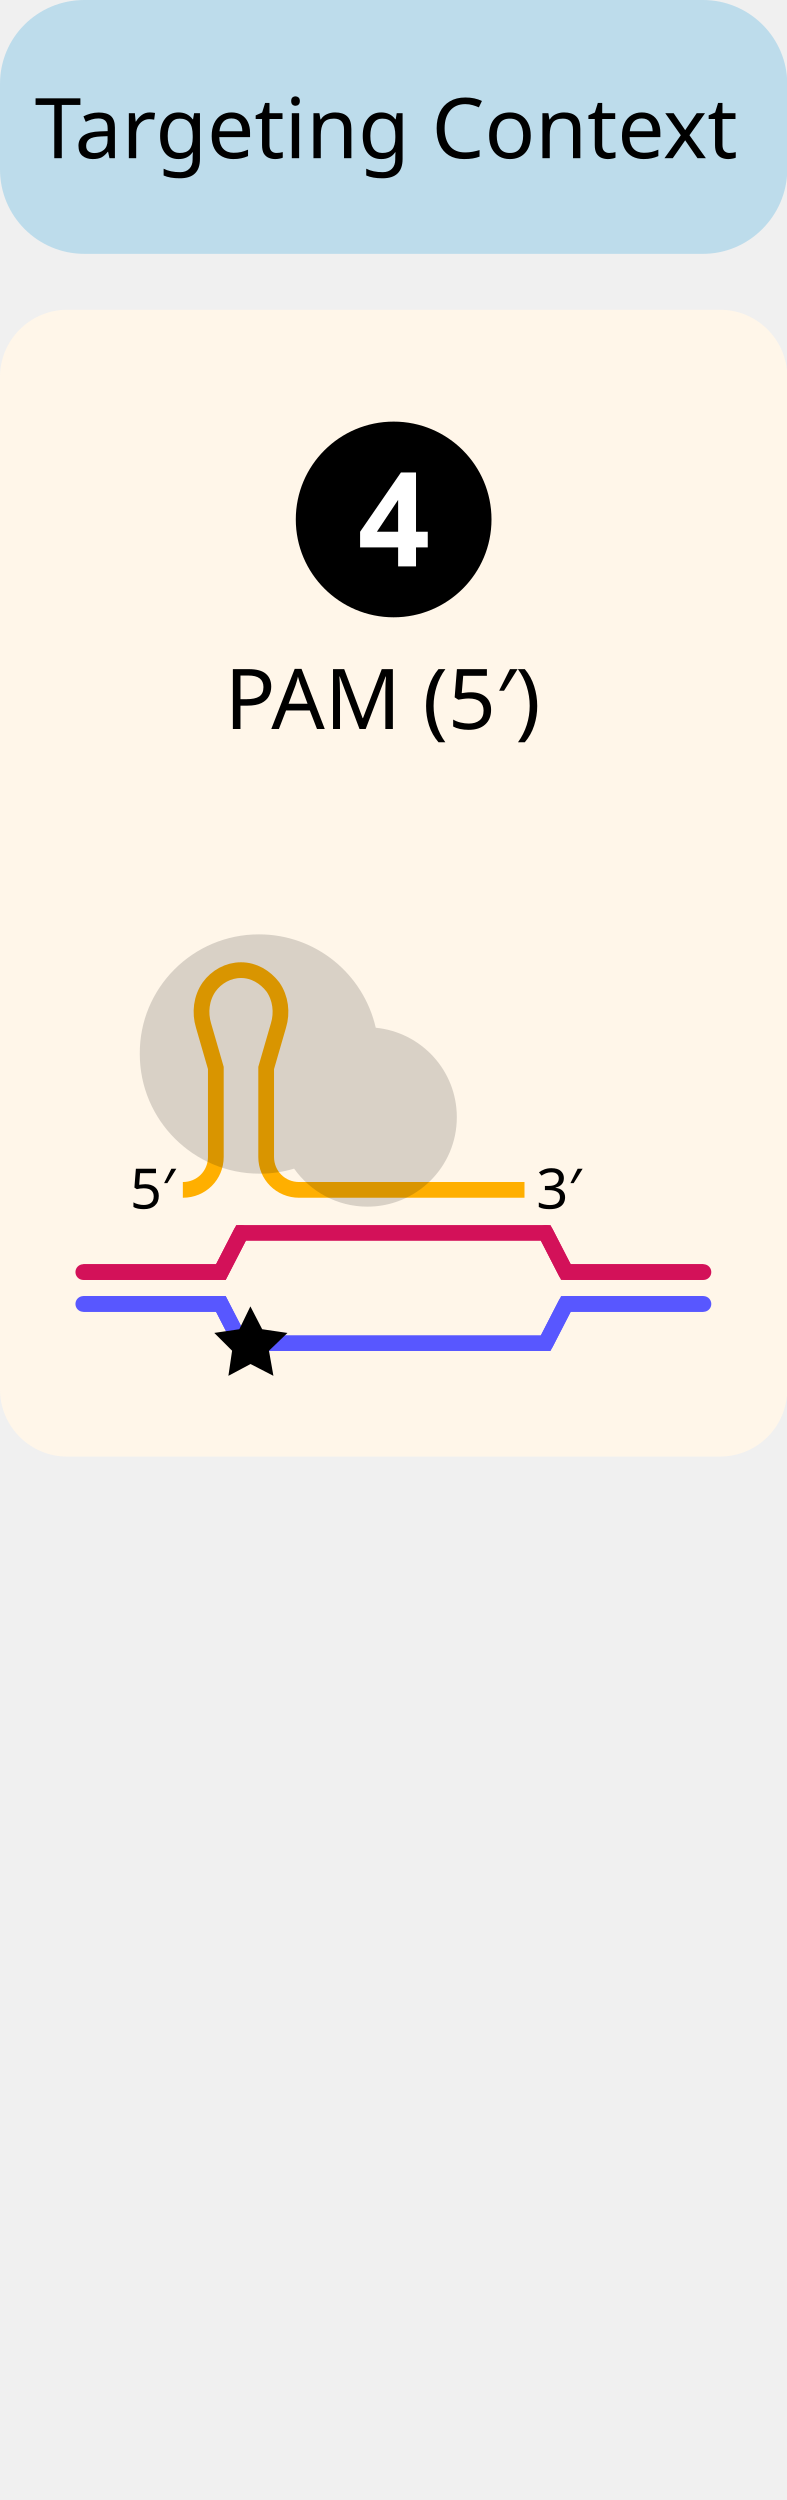
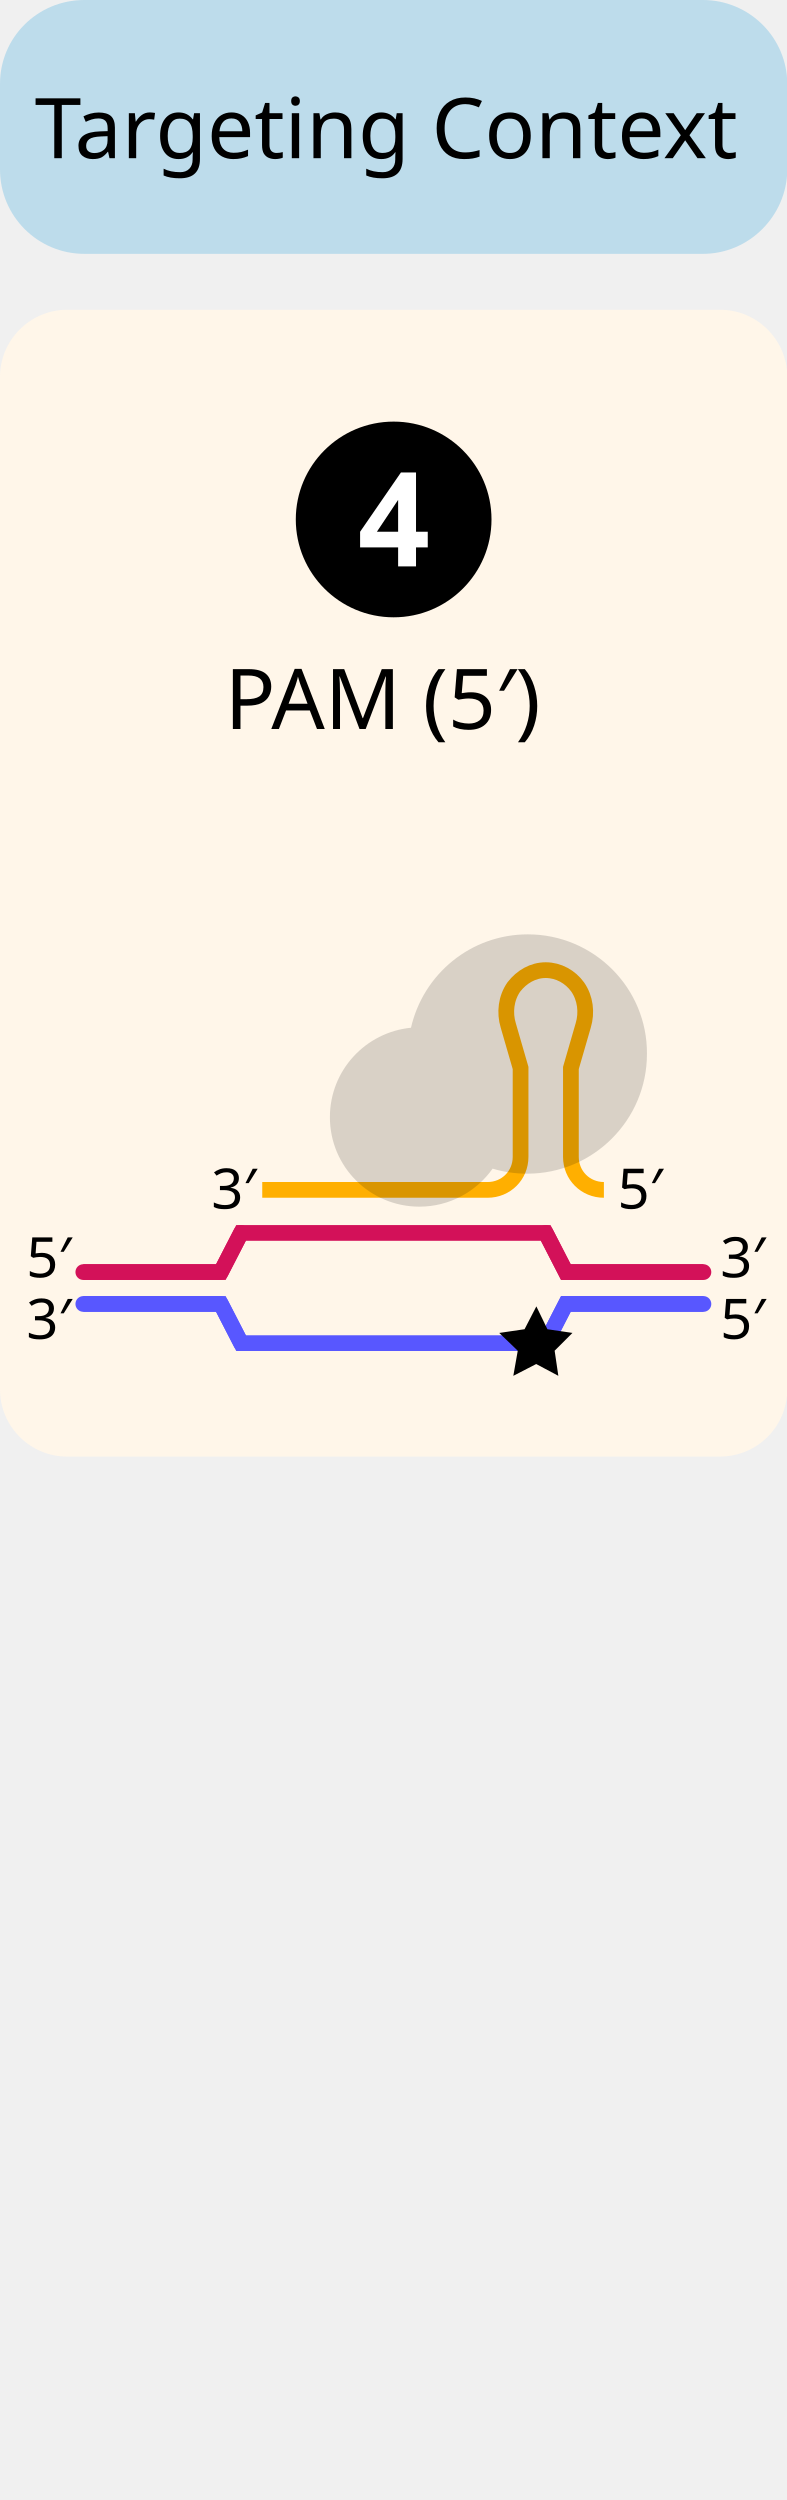
<svg xmlns="http://www.w3.org/2000/svg" version="1.1" id="Layer_1" x="0px" y="0px" viewBox="0 0 140.7 447.1" style="enable-background:new 0 0 140.7 447.1;" xml:space="preserve">
  <style type="text/css">
	.st0{fill:#FFF6E9;}
- 	.st1{fill:#31CAFD;}
- 	.st2{fill:#AAB8F1;}
- 	.st3{fill:#A2B8FF;}
- 	.st4{fill:#00CEDE;}
- 	.st5{fill:#FF0A00;}
- 	.st6{fill:#BEBEBE;}
- 	.st7{fill:#8F7F1D;}
- 	.st8{fill:#A17800;}
- 	.st9{fill:#FE1600;}
- 	.st10{fill:#C0BCBC;}
- 	.st11{fill:#CFB7BE;}
- 	.st12{fill:#BFBBC9;}
- 	.st13{fill:url(#);}
- 	.st14{fill:#5857FF;}
- 	.st15{fill:#D31159;}
- 	.st16{fill:#FFAF00;}
- 	.st17{fill:#A09C9A;}
- 	.st18{fill:#006CDE;}
- 	.st19{fill:#6A6B7A;}
- 	.st20{fill:#D6BD0F;}
- 	.st21{fill:#A699AB;}
- 	.st22{fill:#0072BF;}
- 	.st23{fill:#80674E;}
- 	.st24{fill:#F2B300;}
- 	.st25{fill:#4DAAB8;}
- 	.st26{fill:#007B83;}
- 	.st27{fill:#D02A2A;}
- 	.st28{fill:#FFA5AF;}
- 	.st29{fill:#FFF7EA;}
- 	.st30{fill:#FFF7EB;}
- 	.st31{fill:#FFF6F5;}
- 	.st32{fill:#FCFCFC;}
- 	.st33{fill:#8B61FF;}
- 	.st34{fill:#007AFE;}
- 	.st35{fill:#0081DD;}
- 	.st36{fill:#65838D;}
- 	.st37{fill:#00FFB7;}
- 	.st38{fill:#F0DFA8;}
- 	.st39{fill:#FFD8C5;}
- 	.st40{fill:#89F0FF;}
- 	.st41{opacity:0.15;}
- 	.st42{fill:none;stroke:#FFAF00;stroke-width:2.256;stroke-miterlimit:10;}
- 	.st43{fill:none;stroke:#D31159;stroke-width:2.814;stroke-miterlimit:10;}
- 	.st44{fill:none;stroke:#5857FF;stroke-width:2.814;stroke-miterlimit:10;}
- 	.st45{fill:none;stroke:#D31159;stroke-width:2.814;stroke-linecap:round;stroke-miterlimit:10;}
- 	.st46{fill:none;stroke:#5857FF;stroke-width:2.814;stroke-linecap:round;stroke-miterlimit:10;}
- 	.st47{fill:none;stroke:#D31159;stroke-width:2.814;stroke-linecap:round;stroke-linejoin:round;stroke-miterlimit:10;}
- 	.st48{fill:none;stroke:#5857FF;stroke-width:2.814;stroke-linecap:round;stroke-linejoin:round;stroke-miterlimit:10;}
- 	.st49{stroke:#000000;stroke-width:1.492;stroke-miterlimit:10;}
- 	.st50{fill:#FFFFFF;}
- 	.st51{fill:none;stroke:#31CAFD;stroke-width:2.5;stroke-miterlimit:10;}
- 	.st52{fill:none;stroke:#FFAF00;stroke-width:2.5;stroke-miterlimit:10;}
- 	.st53{fill:none;stroke:#FF0A00;stroke-width:2.5;stroke-miterlimit:10;}
- 	.st54{fill:none;stroke:#00FFB7;stroke-width:2.5;stroke-miterlimit:10;}
- 	.st55{fill:none;stroke:#8B61FF;stroke-width:2.5;stroke-miterlimit:10;}
- 	.st56{fill:none;stroke:#BEBEBE;stroke-width:2.5;stroke-miterlimit:10;}
- 	.st57{fill:none;stroke:#FF0A00;stroke-width:4.5;stroke-miterlimit:10;}
- 	.st58{fill:none;stroke:#BEBEBE;stroke-width:4.5;stroke-miterlimit:10;}
- 	.st59{fill:none;stroke:#000000;stroke-width:2.5;stroke-miterlimit:10;}
- 	.st60{fill:#413F40;stroke:#003953;stroke-width:5.431579e-02;stroke-miterlimit:10;}
- 	.st61{fill:none;stroke:#D31159;stroke-width:2;stroke-miterlimit:10;}
- 	.st62{fill:none;stroke:#5857FF;stroke-width:2;stroke-miterlimit:10;}
- 	.st63{fill:none;stroke:#D31159;stroke-width:2;stroke-linecap:round;stroke-miterlimit:10;}
- 	.st64{fill:none;stroke:#5857FF;stroke-width:2;stroke-linecap:round;stroke-miterlimit:10;}
- 	.st65{fill:none;stroke:#D31159;stroke-width:2;stroke-linecap:round;stroke-linejoin:round;stroke-miterlimit:10;}
- 	.st66{fill:none;stroke:#5857FF;stroke-width:2;stroke-linecap:round;stroke-linejoin:round;stroke-miterlimit:10;}
- 	.st67{opacity:0.4;fill:none;stroke:#FFAF00;stroke-width:1.716;stroke-miterlimit:10;}
- 	.st68{fill:#BDDCEB;}
- 	.st69{opacity:0.5;fill:none;stroke:#FFAF00;stroke-width:2;stroke-miterlimit:10;}
- 	.st70{fill:none;stroke:url(#);stroke-width:2;stroke-miterlimit:10;}
- 	.st71{fill:none;stroke:url(#);stroke-width:2;stroke-linecap:round;stroke-miterlimit:10;}
- 	.st72{fill:none;stroke:url(#);stroke-width:2;stroke-linecap:round;stroke-linejoin:round;stroke-miterlimit:10;}
- 	.st73{opacity:0.25;}
- 	.st74{fill:none;stroke:#003953;stroke-width:2;stroke-miterlimit:10;}
- 	.st75{fill:none;stroke:#003953;stroke-width:2;stroke-linecap:round;stroke-miterlimit:10;}
- 	.st76{fill:none;stroke:#FFAF00;stroke-width:2.814;stroke-miterlimit:10;}
- 	.st77{fill:none;stroke:url(#);stroke-width:2.814;stroke-miterlimit:10;}
- 	.st78{fill:none;stroke:url(#);stroke-width:2.814;stroke-linecap:round;stroke-miterlimit:10;}
- 	.st79{fill:none;stroke:url(#);stroke-width:2.814;stroke-linecap:round;stroke-linejoin:round;stroke-miterlimit:10;}
- 	.st80{fill:none;stroke:#000000;stroke-width:3;stroke-miterlimit:10;}
- 	.st81{fill:none;}
- 	.st82{font-family:'Arial-BoldMT';}
- 	.st83{font-size:15px;}
- 	.st84{font-size:10px;}
- 	.st85{fill:#292D39;}
+ 	.st1{font-family:'Arial-BoldMT';}
+ 	.st2{font-size:15px;}
+ 	.st3{font-size:10px;}
+ 	.st4{fill:none;stroke:#FFAF00;stroke-width:2.814;stroke-miterlimit:10;}
+ 	.st5{opacity:0.15;}
+ 	.st6{fill:none;stroke:#D31159;stroke-width:2.814;stroke-miterlimit:10;}
+ 	.st7{fill:none;stroke:#5857FF;stroke-width:2.814;stroke-miterlimit:10;}
+ 	.st8{fill:none;stroke:#D31159;stroke-width:2.814;stroke-linecap:round;stroke-miterlimit:10;}
+ 	.st9{fill:none;stroke:#5857FF;stroke-width:2.814;stroke-linecap:round;stroke-miterlimit:10;}
+ 	.st10{fill:none;stroke:#D31159;stroke-width:2.814;stroke-linecap:round;stroke-linejoin:round;stroke-miterlimit:10;}
+ 	.st11{fill:none;stroke:#5857FF;stroke-width:2.814;stroke-linecap:round;stroke-linejoin:round;stroke-miterlimit:10;}
+ 	.st12{stroke:#000000;stroke-width:1.492;stroke-miterlimit:10;}
+ 	.st13{fill:#FFFFFF;}
+ 	.st14{fill:#BDDCEB;}
</style>
  <g>
    <path class="st0" d="M128.7,260.5H12c-6.6,0-12-5.4-12-12V67.4c0-6.6,5.4-12,12-12h116.8c6.6,0,12,5.4,12,12v181.2   C140.7,255.2,135.4,260.5,128.7,260.5z" />
    <g>
-       <text transform="matrix(1 0 0 1 40.1932 130.3707)" class="st82 st83">PAM (5′)</text>
+       <text transform="matrix(1 0 0 1 40.1932 130.3707)" class="st1 st2">PAM (5′)</text>
    </g>
    <g>
      <g>
        <g>
-           <text transform="matrix(1 0 0 1 23.2398 216.1544)" class="st82 st84">5′</text>
+           <text transform="matrix(1 0 0 1 110.4544 216.1544)" class="st1 st3">5′</text>
        </g>
        <g>
-           <text transform="matrix(1 0 0 1 95.9049 216.1544)" class="st82 st84">3′</text>
+           <text transform="matrix(1 0 0 1 37.7894 216.1544)" class="st1 st3">3′</text>
        </g>
-         <path class="st76" d="M32.7,212.8c3.3,0,5.9-2.6,5.9-5.9V191l-2.2-7.6c-0.7-2.3-0.4-4.9,1-6.9c1.3-1.8,3.4-3,5.7-3h0     c2.3,0,4.3,1.2,5.7,3c1.4,2,1.7,4.6,1,6.9l-2.2,7.6v15.9c0,3.3,2.6,5.9,5.9,5.9h40.3" />
-         <g class="st41">
-           <path d="M46.3,167.1c10.2,0,18.7,7.1,20.9,16.7c8.1,0.8,14.5,7.6,14.5,16c0,8.9-7.2,16-16,16c-5.4,0-10.2-2.7-13.1-6.8      c-2,0.6-4,0.9-6.2,0.9c-11.8,0-21.4-9.6-21.4-21.4C24.9,176.7,34.5,167.1,46.3,167.1z" />
+         <path class="st4" d="M46.9,212.8h40.3c3.3,0,5.9-2.6,5.9-5.9V191l-2.2-7.6c-0.7-2.3-0.4-4.9,1-6.9c1.4-1.8,3.4-3,5.7-3l0,0     c2.3,0,4.4,1.2,5.7,3c1.4,2,1.7,4.6,1,6.9l-2.2,7.6v15.9c0,3.3,2.6,5.9,5.9,5.9" />
+         <g class="st5">
+           <path d="M115.7,188.5c0,11.8-9.6,21.4-21.4,21.4c-2.2,0-4.2-0.3-6.2-0.9c-2.9,4.1-7.7,6.8-13.1,6.8c-8.8,0-16-7.1-16-16      c0-8.4,6.4-15.2,14.5-16c2.2-9.6,10.7-16.7,20.9-16.7C106.2,167.1,115.8,176.7,115.7,188.5z" />
        </g>
      </g>
      <g>
-         <polyline class="st43" points="14.9,227.5 39.5,227.5 43.1,220.5 43.1,220.5 97.6,220.5 97.6,220.5 101.2,227.5 125.8,227.5         " />
-         <polyline class="st44" points="125.8,233.2 101.2,233.2 97.6,240.2 97.6,240.2 43.1,240.2 43.1,240.2 39.5,233.2 14.9,233.2         " />
-         <polyline class="st45" points="14.9,227.5 39.5,227.5 43.1,220.5    " />
-         <polyline class="st46" points="43.1,240.2 39.5,233.2 14.9,233.2    " />
-         <polyline class="st47" points="97.6,220.5 101.2,227.5 125.8,227.5    " />
-         <polyline class="st48" points="125.8,233.2 101.2,233.2 97.6,240.2    " />
+         <polyline class="st6" points="14.9,227.5 39.5,227.5 43.1,220.5 43.1,220.5 97.6,220.5 97.6,220.5 101.2,227.5 125.8,227.5         " />
+         <polyline class="st7" points="125.8,233.2 101.2,233.2 97.6,240.2 97.6,240.2 43.1,240.2 43.1,240.2 39.5,233.2 14.9,233.2         " />
+         <polyline class="st8" points="97.6,220.5 101.2,227.5 125.8,227.5    " />
+         <polyline class="st9" points="125.8,233.2 101.2,233.2 97.6,240.2    " />
+         <polyline class="st10" points="14.9,227.5 39.5,227.5 43.1,220.5    " />
+         <polyline class="st11" points="43.1,240.2 39.5,233.2 14.9,233.2    " />
      </g>
-       <polygon class="st49" points="44.8,235.3 43.3,238.4 39.9,238.9 42.3,241.3 41.8,244.7 44.8,243.1 47.9,244.7 47.3,241.3     49.8,238.9 46.4,238.4   " />
+       <polygon class="st12" points="94.3,238.4 90.9,238.9 93.4,241.3 92.8,244.7 95.9,243.1 98.9,244.7 98.4,241.3 100.8,238.9     97.4,238.4 95.9,235.3   " />
    </g>
    <g>
      <circle cx="70.4" cy="92.9" r="17.5" />
-       <path class="st50" d="M71.2,101.3v-3.4h-6.8v-2.8l7.3-10.6h2.7v10.6h2.1v2.8h-2.1v3.4H71.2z M71.2,95.1v-5.7l-3.8,5.7H71.2z" />
+       <path class="st13" d="M71.2,101.3v-3.4h-6.8v-2.8l7.3-10.6h2.7v10.6h2.1v2.8h-2.1v3.4H71.2z M71.2,95.1v-5.7l-3.8,5.7H71.2z" />
    </g>
  </g>
  <g>
-     <path class="st68" d="M125.7,45.4H15.1C6.7,45.4,0,38.6,0,30.3l0-15.3C0,6.7,6.7,0,15.1,0l110.6,0c8.3,0,15.1,6.7,15.1,15.1v15.3   C140.7,38.6,134,45.4,125.7,45.4z" />
+     <path class="st14" d="M125.7,45.4H15.1C6.7,45.4,0,38.6,0,30.3V15C0,6.7,6.7,0,15.1,0h110.6c8.3,0,15.1,6.7,15.1,15.1v15.3   C140.7,38.6,134,45.4,125.7,45.4z" />
    <g>
-       <text transform="matrix(1 0 0 1 6.2058 28.2935)" class="st82 st83">Targeting Context</text>
+       <text transform="matrix(1 0 0 1 6.2058 28.2935)" class="st1 st2">Targeting Context</text>
    </g>
  </g>
+   <text transform="matrix(1 0 0 1 4.7105 228.4325)" class="st1 st3">5′</text>
+   <text transform="matrix(1 0 0 1 4.7105 239.4413)" class="st1 st3">3′</text>
+   <text transform="matrix(1 0 0 1 128.8097 228.4325)" class="st1 st3">3′</text>
+   <text transform="matrix(1 0 0 1 128.8097 239.4413)" class="st1 st3">5′</text>
</svg>
